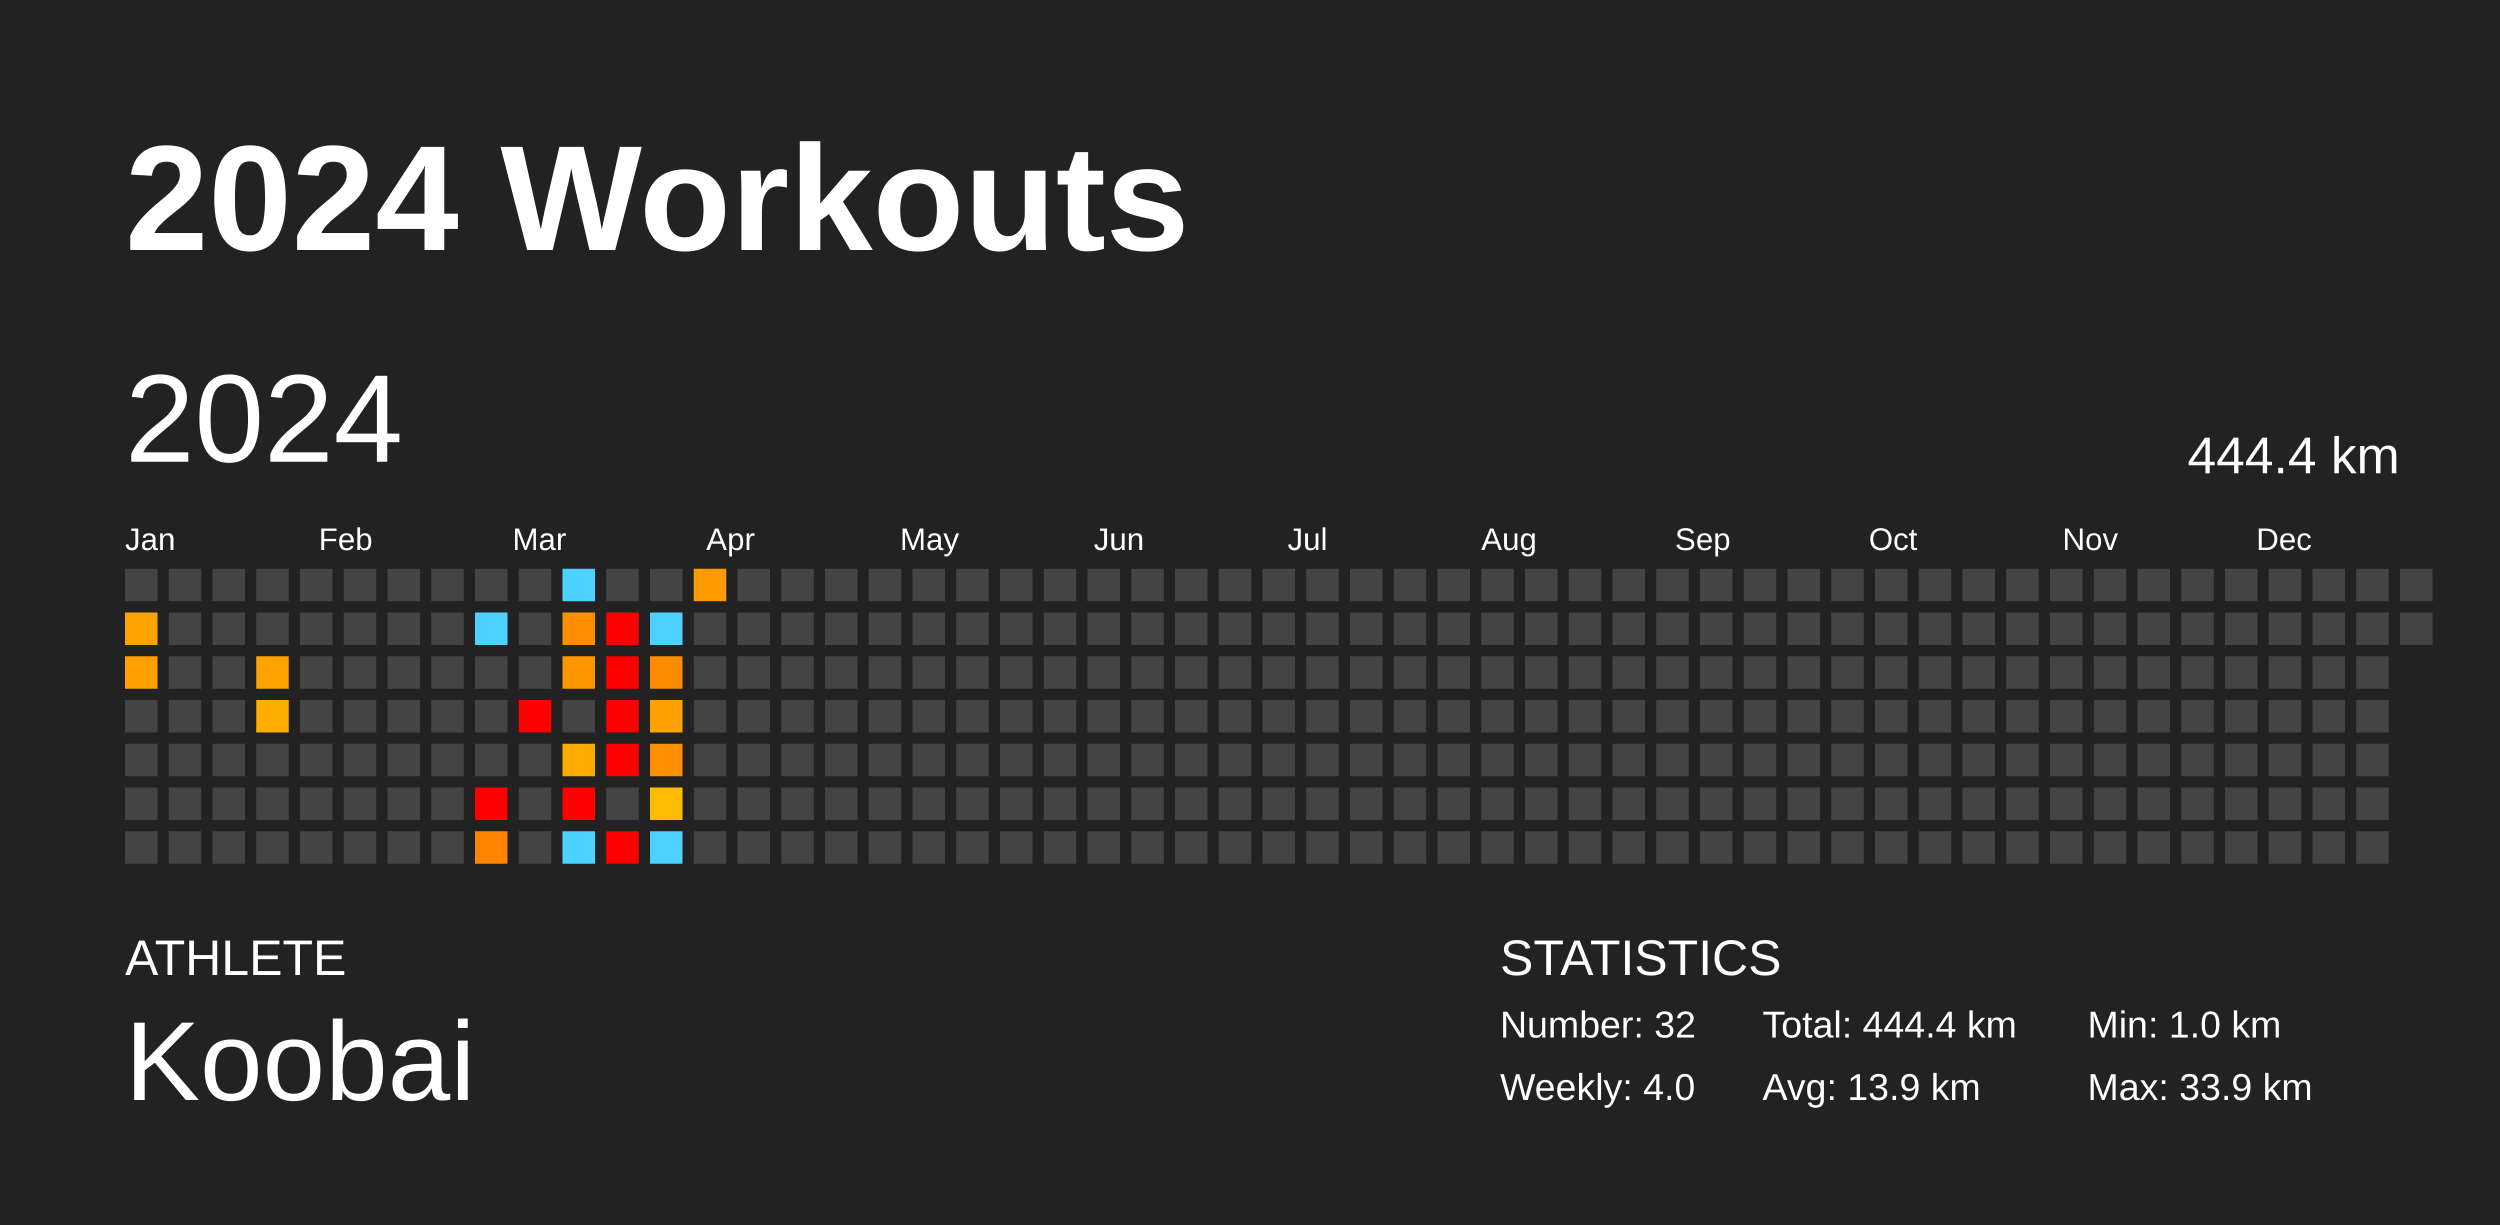
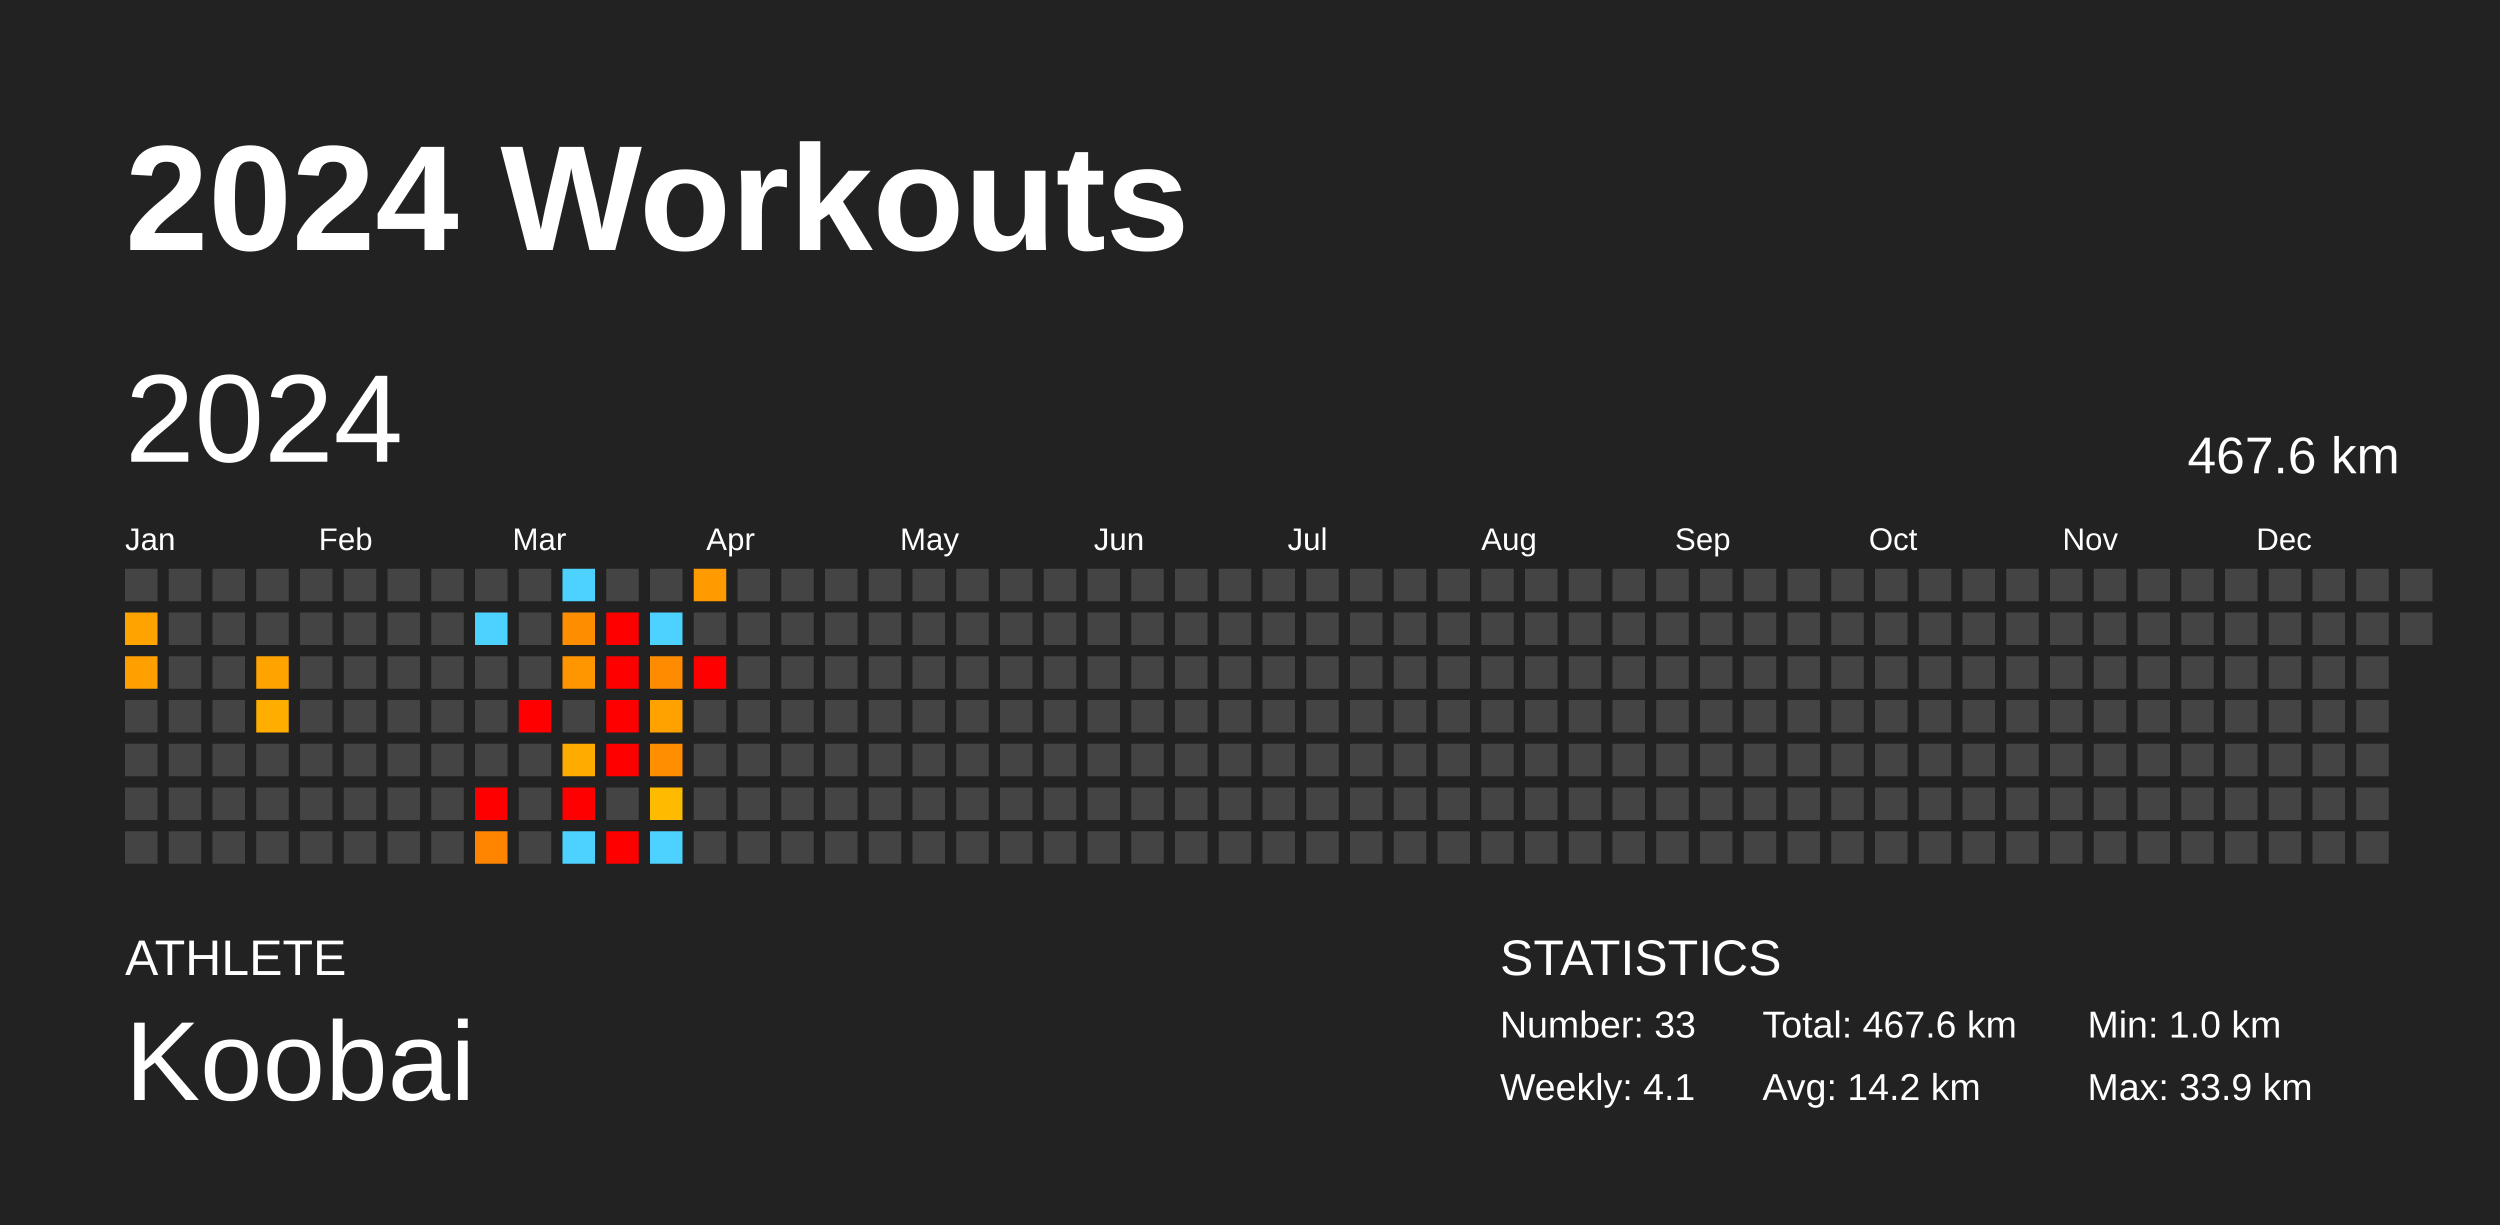
<svg xmlns="http://www.w3.org/2000/svg" baseProfile="full" height="98mm" version="1.1" viewBox="0,0,200,98" width="200mm">
  <defs />
  <rect fill="#222222" height="98" width="200" x="0" y="0" />
  <text fill="#FFFFFF" style="font-size:12px; font-family:Arial; font-weight:bold;" x="10" y="20">2024 Workouts</text>
  <text fill="#FFFFFF" style="font-size:4px; font-family:Arial" x="10" y="78">ATHLETE</text>
  <text fill="#FFFFFF" style="font-size:9px; font-family:Arial" x="10" y="88">Koobai</text>
  <text fill="#FFFFFF" style="font-size:4px; font-family:Arial" x="120" y="78">STATISTICS</text>
-   <text fill="#FFFFFF" style="font-size:3px; font-family:Arial" x="120" y="83">Number: 32</text>
-   <text fill="#FFFFFF" style="font-size:3px; font-family:Arial" x="120" y="88">Weekly: 4.0</text>
-   <text fill="#FFFFFF" style="font-size:3px; font-family:Arial" x="141" y="83">Total: 444.4 km</text>
-   <text fill="#FFFFFF" style="font-size:3px; font-family:Arial" x="141" y="88">Avg: 13.9 km</text>
+   <text fill="#FFFFFF" style="font-size:3px; font-family:Arial" x="120" y="83">Number: 33</text>
+   <text fill="#FFFFFF" style="font-size:3px; font-family:Arial" x="120" y="88">Weekly: 4.1</text>
+   <text fill="#FFFFFF" style="font-size:3px; font-family:Arial" x="141" y="83">Total: 467.6 km</text>
+   <text fill="#FFFFFF" style="font-size:3px; font-family:Arial" x="141" y="88">Avg: 14.2 km</text>
  <text fill="#FFFFFF" style="font-size:3px; font-family:Arial" x="167" y="83">Min: 1.0 km</text>
  <text fill="#FFFFFF" style="font-size:3px; font-family:Arial" x="167" y="88">Max: 33.9 km</text>
  <text dominant-baseline="hanging" fill="#FFFFFF" style="font-size:10.0px; font-family:Arial;" x="10" y="30">2024</text>
-   <text dominant-baseline="hanging" fill="#FFFFFF" style="font-size:4.125px; font-family:Arial;" x="175" y="35">444.4 km</text>
+   <text dominant-baseline="hanging" fill="#FFFFFF" style="font-size:4.125px; font-family:Arial;" x="175" y="35">467.6 km</text>
  <text fill="#FFFFFF" style="font-size:2.5px; font-family:Arial" x="10.0" y="44">Jan</text>
  <text fill="#FFFFFF" style="font-size:2.5px; font-family:Arial" x="25.5" y="44">Feb</text>
  <text fill="#FFFFFF" style="font-size:2.5px; font-family:Arial" x="41.0" y="44">Mar</text>
  <text fill="#FFFFFF" style="font-size:2.5px; font-family:Arial" x="56.5" y="44">Apr</text>
  <text fill="#FFFFFF" style="font-size:2.5px; font-family:Arial" x="72.0" y="44">May</text>
  <text fill="#FFFFFF" style="font-size:2.5px; font-family:Arial" x="87.5" y="44">Jun</text>
  <text fill="#FFFFFF" style="font-size:2.5px; font-family:Arial" x="103.0" y="44">Jul</text>
  <text fill="#FFFFFF" style="font-size:2.5px; font-family:Arial" x="118.5" y="44">Aug</text>
  <text fill="#FFFFFF" style="font-size:2.5px; font-family:Arial" x="134.0" y="44">Sep</text>
  <text fill="#FFFFFF" style="font-size:2.5px; font-family:Arial" x="149.5" y="44">Oct</text>
  <text fill="#FFFFFF" style="font-size:2.5px; font-family:Arial" x="165.0" y="44">Nov</text>
  <text fill="#FFFFFF" style="font-size:2.5px; font-family:Arial" x="180.5" y="44">Dec</text>
  <rect fill="#444444" height="2.6" width="2.6" x="10.0" y="45.5" />
  <rect fill="#ffa300" height="2.6" width="2.6" x="10.0" y="49.0" />
  <rect fill="#ff9f00" height="2.6" width="2.6" x="10.0" y="52.5" />
  <rect fill="#444444" height="2.6" width="2.6" x="10.0" y="56.0" />
  <rect fill="#444444" height="2.6" width="2.6" x="10.0" y="59.5" />
  <rect fill="#444444" height="2.6" width="2.6" x="10.0" y="63.0" />
  <rect fill="#444444" height="2.6" width="2.6" x="10.0" y="66.5" />
  <rect fill="#444444" height="2.6" width="2.6" x="13.5" y="45.5" />
  <rect fill="#444444" height="2.6" width="2.6" x="13.5" y="49.0" />
  <rect fill="#444444" height="2.6" width="2.6" x="13.5" y="52.5" />
  <rect fill="#444444" height="2.6" width="2.6" x="13.5" y="56.0" />
  <rect fill="#444444" height="2.6" width="2.6" x="13.5" y="59.5" />
  <rect fill="#444444" height="2.6" width="2.6" x="13.5" y="63.0" />
  <rect fill="#444444" height="2.6" width="2.6" x="13.5" y="66.5" />
  <rect fill="#444444" height="2.6" width="2.6" x="17.0" y="45.5" />
  <rect fill="#444444" height="2.6" width="2.6" x="17.0" y="49.0" />
  <rect fill="#444444" height="2.6" width="2.6" x="17.0" y="52.5" />
  <rect fill="#444444" height="2.6" width="2.6" x="17.0" y="56.0" />
  <rect fill="#444444" height="2.6" width="2.6" x="17.0" y="59.5" />
  <rect fill="#444444" height="2.6" width="2.6" x="17.0" y="63.0" />
  <rect fill="#444444" height="2.6" width="2.6" x="17.0" y="66.5" />
  <rect fill="#444444" height="2.6" width="2.6" x="20.5" y="45.5" />
  <rect fill="#444444" height="2.6" width="2.6" x="20.5" y="49.0" />
  <rect fill="#ffa300" height="2.6" width="2.6" x="20.5" y="52.5" />
  <rect fill="#ffae00" height="2.6" width="2.6" x="20.5" y="56.0" />
  <rect fill="#444444" height="2.6" width="2.6" x="20.5" y="59.5" />
  <rect fill="#444444" height="2.6" width="2.6" x="20.5" y="63.0" />
  <rect fill="#444444" height="2.6" width="2.6" x="20.5" y="66.5" />
  <rect fill="#444444" height="2.6" width="2.6" x="24.0" y="45.5" />
  <rect fill="#444444" height="2.6" width="2.6" x="24.0" y="49.0" />
  <rect fill="#444444" height="2.6" width="2.6" x="24.0" y="52.5" />
  <rect fill="#444444" height="2.6" width="2.6" x="24.0" y="56.0" />
  <rect fill="#444444" height="2.6" width="2.6" x="24.0" y="59.5" />
  <rect fill="#444444" height="2.6" width="2.6" x="24.0" y="63.0" />
  <rect fill="#444444" height="2.6" width="2.6" x="24.0" y="66.5" />
  <rect fill="#444444" height="2.6" width="2.6" x="27.5" y="45.5" />
  <rect fill="#444444" height="2.6" width="2.6" x="27.5" y="49.0" />
  <rect fill="#444444" height="2.6" width="2.6" x="27.5" y="52.5" />
  <rect fill="#444444" height="2.6" width="2.6" x="27.5" y="56.0" />
  <rect fill="#444444" height="2.6" width="2.6" x="27.5" y="59.5" />
  <rect fill="#444444" height="2.6" width="2.6" x="27.5" y="63.0" />
  <rect fill="#444444" height="2.6" width="2.6" x="27.5" y="66.5" />
  <rect fill="#444444" height="2.6" width="2.6" x="31.0" y="45.5" />
  <rect fill="#444444" height="2.6" width="2.6" x="31.0" y="49.0" />
  <rect fill="#444444" height="2.6" width="2.6" x="31.0" y="52.5" />
  <rect fill="#444444" height="2.6" width="2.6" x="31.0" y="56.0" />
  <rect fill="#444444" height="2.6" width="2.6" x="31.0" y="59.5" />
  <rect fill="#444444" height="2.6" width="2.6" x="31.0" y="63.0" />
  <rect fill="#444444" height="2.6" width="2.6" x="31.0" y="66.5" />
  <rect fill="#444444" height="2.6" width="2.6" x="34.5" y="45.5" />
  <rect fill="#444444" height="2.6" width="2.6" x="34.5" y="49.0" />
  <rect fill="#444444" height="2.6" width="2.6" x="34.5" y="52.5" />
  <rect fill="#444444" height="2.6" width="2.6" x="34.5" y="56.0" />
  <rect fill="#444444" height="2.6" width="2.6" x="34.5" y="59.5" />
  <rect fill="#444444" height="2.6" width="2.6" x="34.5" y="63.0" />
  <rect fill="#444444" height="2.6" width="2.6" x="34.5" y="66.5" />
  <rect fill="#444444" height="2.6" width="2.6" x="38.0" y="45.5" />
  <rect fill="#4dd2ff" height="2.6" width="2.6" x="38.0" y="49.0" />
  <rect fill="#444444" height="2.6" width="2.6" x="38.0" y="52.5" />
  <rect fill="#444444" height="2.6" width="2.6" x="38.0" y="56.0" />
  <rect fill="#444444" height="2.6" width="2.6" x="38.0" y="59.5" />
  <rect fill="red" height="2.6" width="2.6" x="38.0" y="63.0" />
  <rect fill="#ff8400" height="2.6" width="2.6" x="38.0" y="66.5" />
  <rect fill="#444444" height="2.6" width="2.6" x="41.5" y="45.5" />
  <rect fill="#444444" height="2.6" width="2.6" x="41.5" y="49.0" />
  <rect fill="#444444" height="2.6" width="2.6" x="41.5" y="52.5" />
  <rect fill="red" height="2.6" width="2.6" x="41.5" y="56.0" />
  <rect fill="#444444" height="2.6" width="2.6" x="41.5" y="59.5" />
  <rect fill="#444444" height="2.6" width="2.6" x="41.5" y="63.0" />
  <rect fill="#444444" height="2.6" width="2.6" x="41.5" y="66.5" />
  <rect fill="#4dd2ff" height="2.6" width="2.6" x="45.0" y="45.5" />
  <rect fill="#ff8d00" height="2.6" width="2.6" x="45.0" y="49.0" />
  <rect fill="#ff9600" height="2.6" width="2.6" x="45.0" y="52.5" />
  <rect fill="#444444" height="2.6" width="2.6" x="45.0" y="56.0" />
  <rect fill="#ffab00" height="2.6" width="2.6" x="45.0" y="59.5" />
  <rect fill="red" height="2.6" width="2.6" x="45.0" y="63.0" />
  <rect fill="#4dd2ff" height="2.6" width="2.6" x="45.0" y="66.5" />
  <rect fill="#444444" height="2.6" width="2.6" x="48.5" y="45.5" />
  <rect fill="red" height="2.6" width="2.6" x="48.5" y="49.0" />
  <rect fill="red" height="2.6" width="2.6" x="48.5" y="52.5" />
  <rect fill="red" height="2.6" width="2.6" x="48.5" y="56.0" />
  <rect fill="red" height="2.6" width="2.6" x="48.5" y="59.5" />
  <rect fill="#444444" height="2.6" width="2.6" x="48.5" y="63.0" />
  <rect fill="red" height="2.6" width="2.6" x="48.5" y="66.5" />
  <rect fill="#444444" height="2.6" width="2.6" x="52.0" y="45.5" />
  <rect fill="#4dd2ff" height="2.6" width="2.6" x="52.0" y="49.0" />
  <rect fill="#ff8c00" height="2.6" width="2.6" x="52.0" y="52.5" />
  <rect fill="#ffa200" height="2.6" width="2.6" x="52.0" y="56.0" />
  <rect fill="#ff8e00" height="2.6" width="2.6" x="52.0" y="59.5" />
  <rect fill="#ffbb00" height="2.6" width="2.6" x="52.0" y="63.0" />
  <rect fill="#4dd2ff" height="2.6" width="2.6" x="52.0" y="66.5" />
  <rect fill="#ff9b00" height="2.6" width="2.6" x="55.5" y="45.5" />
  <rect fill="#444444" height="2.6" width="2.6" x="55.5" y="49.0" />
-   <rect fill="#444444" height="2.6" width="2.6" x="55.5" y="52.5" />
+   <rect fill="red" height="2.6" width="2.6" x="55.5" y="52.5" />
  <rect fill="#444444" height="2.6" width="2.6" x="55.5" y="56.0" />
  <rect fill="#444444" height="2.6" width="2.6" x="55.5" y="59.5" />
  <rect fill="#444444" height="2.6" width="2.6" x="55.5" y="63.0" />
  <rect fill="#444444" height="2.6" width="2.6" x="55.5" y="66.5" />
  <rect fill="#444444" height="2.6" width="2.6" x="59.0" y="45.5" />
  <rect fill="#444444" height="2.6" width="2.6" x="59.0" y="49.0" />
  <rect fill="#444444" height="2.6" width="2.6" x="59.0" y="52.5" />
  <rect fill="#444444" height="2.6" width="2.6" x="59.0" y="56.0" />
  <rect fill="#444444" height="2.6" width="2.6" x="59.0" y="59.5" />
  <rect fill="#444444" height="2.6" width="2.6" x="59.0" y="63.0" />
  <rect fill="#444444" height="2.6" width="2.6" x="59.0" y="66.5" />
  <rect fill="#444444" height="2.6" width="2.6" x="62.5" y="45.5" />
  <rect fill="#444444" height="2.6" width="2.6" x="62.5" y="49.0" />
  <rect fill="#444444" height="2.6" width="2.6" x="62.5" y="52.5" />
  <rect fill="#444444" height="2.6" width="2.6" x="62.5" y="56.0" />
  <rect fill="#444444" height="2.6" width="2.6" x="62.5" y="59.5" />
  <rect fill="#444444" height="2.6" width="2.6" x="62.5" y="63.0" />
  <rect fill="#444444" height="2.6" width="2.6" x="62.5" y="66.5" />
  <rect fill="#444444" height="2.6" width="2.6" x="66.0" y="45.5" />
  <rect fill="#444444" height="2.6" width="2.6" x="66.0" y="49.0" />
  <rect fill="#444444" height="2.6" width="2.6" x="66.0" y="52.5" />
  <rect fill="#444444" height="2.6" width="2.6" x="66.0" y="56.0" />
  <rect fill="#444444" height="2.6" width="2.6" x="66.0" y="59.5" />
  <rect fill="#444444" height="2.6" width="2.6" x="66.0" y="63.0" />
  <rect fill="#444444" height="2.6" width="2.6" x="66.0" y="66.5" />
  <rect fill="#444444" height="2.6" width="2.6" x="69.5" y="45.5" />
  <rect fill="#444444" height="2.6" width="2.6" x="69.5" y="49.0" />
  <rect fill="#444444" height="2.6" width="2.6" x="69.5" y="52.5" />
  <rect fill="#444444" height="2.6" width="2.6" x="69.5" y="56.0" />
  <rect fill="#444444" height="2.6" width="2.6" x="69.5" y="59.5" />
  <rect fill="#444444" height="2.6" width="2.6" x="69.5" y="63.0" />
  <rect fill="#444444" height="2.6" width="2.6" x="69.5" y="66.5" />
  <rect fill="#444444" height="2.6" width="2.6" x="73.0" y="45.5" />
  <rect fill="#444444" height="2.6" width="2.6" x="73.0" y="49.0" />
  <rect fill="#444444" height="2.6" width="2.6" x="73.0" y="52.5" />
  <rect fill="#444444" height="2.6" width="2.6" x="73.0" y="56.0" />
  <rect fill="#444444" height="2.6" width="2.6" x="73.0" y="59.5" />
  <rect fill="#444444" height="2.6" width="2.6" x="73.0" y="63.0" />
  <rect fill="#444444" height="2.6" width="2.6" x="73.0" y="66.5" />
  <rect fill="#444444" height="2.6" width="2.6" x="76.5" y="45.5" />
  <rect fill="#444444" height="2.6" width="2.6" x="76.5" y="49.0" />
  <rect fill="#444444" height="2.6" width="2.6" x="76.5" y="52.5" />
  <rect fill="#444444" height="2.6" width="2.6" x="76.5" y="56.0" />
  <rect fill="#444444" height="2.6" width="2.6" x="76.5" y="59.5" />
  <rect fill="#444444" height="2.6" width="2.6" x="76.5" y="63.0" />
  <rect fill="#444444" height="2.6" width="2.6" x="76.5" y="66.5" />
  <rect fill="#444444" height="2.6" width="2.6" x="80.0" y="45.5" />
  <rect fill="#444444" height="2.6" width="2.6" x="80.0" y="49.0" />
  <rect fill="#444444" height="2.6" width="2.6" x="80.0" y="52.5" />
  <rect fill="#444444" height="2.6" width="2.6" x="80.0" y="56.0" />
  <rect fill="#444444" height="2.6" width="2.6" x="80.0" y="59.5" />
  <rect fill="#444444" height="2.6" width="2.6" x="80.0" y="63.0" />
  <rect fill="#444444" height="2.6" width="2.6" x="80.0" y="66.5" />
  <rect fill="#444444" height="2.6" width="2.6" x="83.5" y="45.5" />
  <rect fill="#444444" height="2.6" width="2.6" x="83.5" y="49.0" />
  <rect fill="#444444" height="2.6" width="2.6" x="83.5" y="52.5" />
  <rect fill="#444444" height="2.6" width="2.6" x="83.5" y="56.0" />
  <rect fill="#444444" height="2.6" width="2.6" x="83.5" y="59.5" />
  <rect fill="#444444" height="2.6" width="2.6" x="83.5" y="63.0" />
  <rect fill="#444444" height="2.6" width="2.6" x="83.5" y="66.5" />
  <rect fill="#444444" height="2.6" width="2.6" x="87.0" y="45.5" />
  <rect fill="#444444" height="2.6" width="2.6" x="87.0" y="49.0" />
  <rect fill="#444444" height="2.6" width="2.6" x="87.0" y="52.5" />
  <rect fill="#444444" height="2.6" width="2.6" x="87.0" y="56.0" />
  <rect fill="#444444" height="2.6" width="2.6" x="87.0" y="59.5" />
  <rect fill="#444444" height="2.6" width="2.6" x="87.0" y="63.0" />
  <rect fill="#444444" height="2.6" width="2.6" x="87.0" y="66.5" />
  <rect fill="#444444" height="2.6" width="2.6" x="90.5" y="45.5" />
  <rect fill="#444444" height="2.6" width="2.6" x="90.5" y="49.0" />
  <rect fill="#444444" height="2.6" width="2.6" x="90.5" y="52.5" />
  <rect fill="#444444" height="2.6" width="2.6" x="90.5" y="56.0" />
  <rect fill="#444444" height="2.6" width="2.6" x="90.5" y="59.5" />
  <rect fill="#444444" height="2.6" width="2.6" x="90.5" y="63.0" />
  <rect fill="#444444" height="2.6" width="2.6" x="90.5" y="66.5" />
  <rect fill="#444444" height="2.6" width="2.6" x="94.0" y="45.5" />
  <rect fill="#444444" height="2.6" width="2.6" x="94.0" y="49.0" />
  <rect fill="#444444" height="2.6" width="2.6" x="94.0" y="52.5" />
  <rect fill="#444444" height="2.6" width="2.6" x="94.0" y="56.0" />
  <rect fill="#444444" height="2.6" width="2.6" x="94.0" y="59.5" />
  <rect fill="#444444" height="2.6" width="2.6" x="94.0" y="63.0" />
  <rect fill="#444444" height="2.6" width="2.6" x="94.0" y="66.5" />
  <rect fill="#444444" height="2.6" width="2.6" x="97.5" y="45.5" />
  <rect fill="#444444" height="2.6" width="2.6" x="97.5" y="49.0" />
  <rect fill="#444444" height="2.6" width="2.6" x="97.5" y="52.5" />
  <rect fill="#444444" height="2.6" width="2.6" x="97.5" y="56.0" />
  <rect fill="#444444" height="2.6" width="2.6" x="97.5" y="59.5" />
  <rect fill="#444444" height="2.6" width="2.6" x="97.5" y="63.0" />
  <rect fill="#444444" height="2.6" width="2.6" x="97.5" y="66.5" />
  <rect fill="#444444" height="2.6" width="2.6" x="101.0" y="45.5" />
  <rect fill="#444444" height="2.6" width="2.6" x="101.0" y="49.0" />
  <rect fill="#444444" height="2.6" width="2.6" x="101.0" y="52.5" />
  <rect fill="#444444" height="2.6" width="2.6" x="101.0" y="56.0" />
  <rect fill="#444444" height="2.6" width="2.6" x="101.0" y="59.5" />
  <rect fill="#444444" height="2.6" width="2.6" x="101.0" y="63.0" />
  <rect fill="#444444" height="2.6" width="2.6" x="101.0" y="66.5" />
  <rect fill="#444444" height="2.6" width="2.6" x="104.5" y="45.5" />
  <rect fill="#444444" height="2.6" width="2.6" x="104.5" y="49.0" />
  <rect fill="#444444" height="2.6" width="2.6" x="104.5" y="52.5" />
  <rect fill="#444444" height="2.6" width="2.6" x="104.5" y="56.0" />
  <rect fill="#444444" height="2.6" width="2.6" x="104.5" y="59.5" />
  <rect fill="#444444" height="2.6" width="2.6" x="104.5" y="63.0" />
  <rect fill="#444444" height="2.6" width="2.6" x="104.5" y="66.5" />
  <rect fill="#444444" height="2.6" width="2.6" x="108.0" y="45.5" />
  <rect fill="#444444" height="2.6" width="2.6" x="108.0" y="49.0" />
  <rect fill="#444444" height="2.6" width="2.6" x="108.0" y="52.5" />
  <rect fill="#444444" height="2.6" width="2.6" x="108.0" y="56.0" />
  <rect fill="#444444" height="2.6" width="2.6" x="108.0" y="59.5" />
  <rect fill="#444444" height="2.6" width="2.6" x="108.0" y="63.0" />
  <rect fill="#444444" height="2.6" width="2.6" x="108.0" y="66.5" />
  <rect fill="#444444" height="2.6" width="2.6" x="111.5" y="45.5" />
  <rect fill="#444444" height="2.6" width="2.6" x="111.5" y="49.0" />
  <rect fill="#444444" height="2.6" width="2.6" x="111.5" y="52.5" />
  <rect fill="#444444" height="2.6" width="2.6" x="111.5" y="56.0" />
  <rect fill="#444444" height="2.6" width="2.6" x="111.5" y="59.5" />
  <rect fill="#444444" height="2.6" width="2.6" x="111.5" y="63.0" />
  <rect fill="#444444" height="2.6" width="2.6" x="111.5" y="66.5" />
  <rect fill="#444444" height="2.6" width="2.6" x="115.0" y="45.5" />
  <rect fill="#444444" height="2.6" width="2.6" x="115.0" y="49.0" />
  <rect fill="#444444" height="2.6" width="2.6" x="115.0" y="52.5" />
  <rect fill="#444444" height="2.6" width="2.6" x="115.0" y="56.0" />
  <rect fill="#444444" height="2.6" width="2.6" x="115.0" y="59.5" />
  <rect fill="#444444" height="2.6" width="2.6" x="115.0" y="63.0" />
  <rect fill="#444444" height="2.6" width="2.6" x="115.0" y="66.5" />
  <rect fill="#444444" height="2.6" width="2.6" x="118.5" y="45.5" />
  <rect fill="#444444" height="2.6" width="2.6" x="118.5" y="49.0" />
  <rect fill="#444444" height="2.6" width="2.6" x="118.5" y="52.5" />
  <rect fill="#444444" height="2.6" width="2.6" x="118.5" y="56.0" />
  <rect fill="#444444" height="2.6" width="2.6" x="118.5" y="59.5" />
  <rect fill="#444444" height="2.6" width="2.6" x="118.5" y="63.0" />
  <rect fill="#444444" height="2.6" width="2.6" x="118.5" y="66.5" />
  <rect fill="#444444" height="2.6" width="2.6" x="122.0" y="45.5" />
  <rect fill="#444444" height="2.6" width="2.6" x="122.0" y="49.0" />
  <rect fill="#444444" height="2.6" width="2.6" x="122.0" y="52.5" />
  <rect fill="#444444" height="2.6" width="2.6" x="122.0" y="56.0" />
  <rect fill="#444444" height="2.6" width="2.6" x="122.0" y="59.5" />
  <rect fill="#444444" height="2.6" width="2.6" x="122.0" y="63.0" />
  <rect fill="#444444" height="2.6" width="2.6" x="122.0" y="66.5" />
  <rect fill="#444444" height="2.6" width="2.6" x="125.5" y="45.5" />
  <rect fill="#444444" height="2.6" width="2.6" x="125.5" y="49.0" />
  <rect fill="#444444" height="2.6" width="2.6" x="125.5" y="52.5" />
  <rect fill="#444444" height="2.6" width="2.6" x="125.5" y="56.0" />
  <rect fill="#444444" height="2.6" width="2.6" x="125.5" y="59.5" />
  <rect fill="#444444" height="2.6" width="2.6" x="125.5" y="63.0" />
  <rect fill="#444444" height="2.6" width="2.6" x="125.5" y="66.5" />
  <rect fill="#444444" height="2.6" width="2.6" x="129.0" y="45.5" />
  <rect fill="#444444" height="2.6" width="2.6" x="129.0" y="49.0" />
  <rect fill="#444444" height="2.6" width="2.6" x="129.0" y="52.5" />
  <rect fill="#444444" height="2.6" width="2.6" x="129.0" y="56.0" />
  <rect fill="#444444" height="2.6" width="2.6" x="129.0" y="59.5" />
  <rect fill="#444444" height="2.6" width="2.6" x="129.0" y="63.0" />
  <rect fill="#444444" height="2.6" width="2.6" x="129.0" y="66.5" />
  <rect fill="#444444" height="2.6" width="2.6" x="132.5" y="45.5" />
  <rect fill="#444444" height="2.6" width="2.6" x="132.5" y="49.0" />
  <rect fill="#444444" height="2.6" width="2.6" x="132.5" y="52.5" />
  <rect fill="#444444" height="2.6" width="2.6" x="132.5" y="56.0" />
  <rect fill="#444444" height="2.6" width="2.6" x="132.5" y="59.5" />
  <rect fill="#444444" height="2.6" width="2.6" x="132.5" y="63.0" />
  <rect fill="#444444" height="2.6" width="2.6" x="132.5" y="66.5" />
  <rect fill="#444444" height="2.6" width="2.6" x="136.0" y="45.5" />
  <rect fill="#444444" height="2.6" width="2.6" x="136.0" y="49.0" />
  <rect fill="#444444" height="2.6" width="2.6" x="136.0" y="52.5" />
  <rect fill="#444444" height="2.6" width="2.6" x="136.0" y="56.0" />
  <rect fill="#444444" height="2.6" width="2.6" x="136.0" y="59.5" />
  <rect fill="#444444" height="2.6" width="2.6" x="136.0" y="63.0" />
  <rect fill="#444444" height="2.6" width="2.6" x="136.0" y="66.5" />
  <rect fill="#444444" height="2.6" width="2.6" x="139.5" y="45.5" />
  <rect fill="#444444" height="2.6" width="2.6" x="139.5" y="49.0" />
  <rect fill="#444444" height="2.6" width="2.6" x="139.5" y="52.5" />
  <rect fill="#444444" height="2.6" width="2.6" x="139.5" y="56.0" />
  <rect fill="#444444" height="2.6" width="2.6" x="139.5" y="59.5" />
  <rect fill="#444444" height="2.6" width="2.6" x="139.5" y="63.0" />
  <rect fill="#444444" height="2.6" width="2.6" x="139.5" y="66.5" />
  <rect fill="#444444" height="2.6" width="2.6" x="143.0" y="45.5" />
  <rect fill="#444444" height="2.6" width="2.6" x="143.0" y="49.0" />
  <rect fill="#444444" height="2.6" width="2.6" x="143.0" y="52.5" />
  <rect fill="#444444" height="2.6" width="2.6" x="143.0" y="56.0" />
  <rect fill="#444444" height="2.6" width="2.6" x="143.0" y="59.5" />
  <rect fill="#444444" height="2.6" width="2.6" x="143.0" y="63.0" />
  <rect fill="#444444" height="2.6" width="2.6" x="143.0" y="66.5" />
  <rect fill="#444444" height="2.6" width="2.6" x="146.5" y="45.5" />
  <rect fill="#444444" height="2.6" width="2.6" x="146.5" y="49.0" />
  <rect fill="#444444" height="2.6" width="2.6" x="146.5" y="52.5" />
  <rect fill="#444444" height="2.6" width="2.6" x="146.5" y="56.0" />
  <rect fill="#444444" height="2.6" width="2.6" x="146.5" y="59.5" />
  <rect fill="#444444" height="2.6" width="2.6" x="146.5" y="63.0" />
  <rect fill="#444444" height="2.6" width="2.6" x="146.5" y="66.5" />
  <rect fill="#444444" height="2.6" width="2.6" x="150.0" y="45.5" />
  <rect fill="#444444" height="2.6" width="2.6" x="150.0" y="49.0" />
  <rect fill="#444444" height="2.6" width="2.6" x="150.0" y="52.5" />
  <rect fill="#444444" height="2.6" width="2.6" x="150.0" y="56.0" />
  <rect fill="#444444" height="2.6" width="2.6" x="150.0" y="59.5" />
  <rect fill="#444444" height="2.6" width="2.6" x="150.0" y="63.0" />
  <rect fill="#444444" height="2.6" width="2.6" x="150.0" y="66.5" />
  <rect fill="#444444" height="2.6" width="2.6" x="153.5" y="45.5" />
  <rect fill="#444444" height="2.6" width="2.6" x="153.5" y="49.0" />
  <rect fill="#444444" height="2.6" width="2.6" x="153.5" y="52.5" />
  <rect fill="#444444" height="2.6" width="2.6" x="153.5" y="56.0" />
  <rect fill="#444444" height="2.6" width="2.6" x="153.5" y="59.5" />
  <rect fill="#444444" height="2.6" width="2.6" x="153.5" y="63.0" />
  <rect fill="#444444" height="2.6" width="2.6" x="153.5" y="66.5" />
  <rect fill="#444444" height="2.6" width="2.6" x="157.0" y="45.5" />
  <rect fill="#444444" height="2.6" width="2.6" x="157.0" y="49.0" />
  <rect fill="#444444" height="2.6" width="2.6" x="157.0" y="52.5" />
  <rect fill="#444444" height="2.6" width="2.6" x="157.0" y="56.0" />
  <rect fill="#444444" height="2.6" width="2.6" x="157.0" y="59.5" />
  <rect fill="#444444" height="2.6" width="2.6" x="157.0" y="63.0" />
  <rect fill="#444444" height="2.6" width="2.6" x="157.0" y="66.5" />
  <rect fill="#444444" height="2.6" width="2.6" x="160.5" y="45.5" />
  <rect fill="#444444" height="2.6" width="2.6" x="160.5" y="49.0" />
  <rect fill="#444444" height="2.6" width="2.6" x="160.5" y="52.5" />
  <rect fill="#444444" height="2.6" width="2.6" x="160.5" y="56.0" />
  <rect fill="#444444" height="2.6" width="2.6" x="160.5" y="59.5" />
  <rect fill="#444444" height="2.6" width="2.6" x="160.5" y="63.0" />
  <rect fill="#444444" height="2.6" width="2.6" x="160.5" y="66.5" />
  <rect fill="#444444" height="2.6" width="2.6" x="164.0" y="45.5" />
  <rect fill="#444444" height="2.6" width="2.6" x="164.0" y="49.0" />
  <rect fill="#444444" height="2.6" width="2.6" x="164.0" y="52.5" />
  <rect fill="#444444" height="2.6" width="2.6" x="164.0" y="56.0" />
  <rect fill="#444444" height="2.6" width="2.6" x="164.0" y="59.5" />
  <rect fill="#444444" height="2.6" width="2.6" x="164.0" y="63.0" />
  <rect fill="#444444" height="2.6" width="2.6" x="164.0" y="66.5" />
  <rect fill="#444444" height="2.6" width="2.6" x="167.5" y="45.5" />
  <rect fill="#444444" height="2.6" width="2.6" x="167.5" y="49.0" />
  <rect fill="#444444" height="2.6" width="2.6" x="167.5" y="52.5" />
  <rect fill="#444444" height="2.6" width="2.6" x="167.5" y="56.0" />
  <rect fill="#444444" height="2.6" width="2.6" x="167.5" y="59.5" />
  <rect fill="#444444" height="2.6" width="2.6" x="167.5" y="63.0" />
  <rect fill="#444444" height="2.6" width="2.6" x="167.5" y="66.5" />
  <rect fill="#444444" height="2.6" width="2.6" x="171.0" y="45.5" />
  <rect fill="#444444" height="2.6" width="2.6" x="171.0" y="49.0" />
  <rect fill="#444444" height="2.6" width="2.6" x="171.0" y="52.5" />
  <rect fill="#444444" height="2.6" width="2.6" x="171.0" y="56.0" />
  <rect fill="#444444" height="2.6" width="2.6" x="171.0" y="59.5" />
  <rect fill="#444444" height="2.6" width="2.6" x="171.0" y="63.0" />
  <rect fill="#444444" height="2.6" width="2.6" x="171.0" y="66.5" />
  <rect fill="#444444" height="2.6" width="2.6" x="174.5" y="45.5" />
  <rect fill="#444444" height="2.6" width="2.6" x="174.5" y="49.0" />
  <rect fill="#444444" height="2.6" width="2.6" x="174.5" y="52.5" />
  <rect fill="#444444" height="2.6" width="2.6" x="174.5" y="56.0" />
  <rect fill="#444444" height="2.6" width="2.6" x="174.5" y="59.5" />
  <rect fill="#444444" height="2.6" width="2.6" x="174.5" y="63.0" />
  <rect fill="#444444" height="2.6" width="2.6" x="174.5" y="66.5" />
  <rect fill="#444444" height="2.6" width="2.6" x="178.0" y="45.5" />
  <rect fill="#444444" height="2.6" width="2.6" x="178.0" y="49.0" />
  <rect fill="#444444" height="2.6" width="2.6" x="178.0" y="52.5" />
  <rect fill="#444444" height="2.6" width="2.6" x="178.0" y="56.0" />
  <rect fill="#444444" height="2.6" width="2.6" x="178.0" y="59.5" />
  <rect fill="#444444" height="2.6" width="2.6" x="178.0" y="63.0" />
  <rect fill="#444444" height="2.6" width="2.6" x="178.0" y="66.5" />
  <rect fill="#444444" height="2.6" width="2.6" x="181.5" y="45.5" />
  <rect fill="#444444" height="2.6" width="2.6" x="181.5" y="49.0" />
  <rect fill="#444444" height="2.6" width="2.6" x="181.5" y="52.5" />
  <rect fill="#444444" height="2.6" width="2.6" x="181.5" y="56.0" />
  <rect fill="#444444" height="2.6" width="2.6" x="181.5" y="59.5" />
  <rect fill="#444444" height="2.6" width="2.6" x="181.5" y="63.0" />
  <rect fill="#444444" height="2.6" width="2.6" x="181.5" y="66.5" />
  <rect fill="#444444" height="2.6" width="2.6" x="185.0" y="45.5" />
  <rect fill="#444444" height="2.6" width="2.6" x="185.0" y="49.0" />
  <rect fill="#444444" height="2.6" width="2.6" x="185.0" y="52.5" />
  <rect fill="#444444" height="2.6" width="2.6" x="185.0" y="56.0" />
  <rect fill="#444444" height="2.6" width="2.6" x="185.0" y="59.5" />
  <rect fill="#444444" height="2.6" width="2.6" x="185.0" y="63.0" />
  <rect fill="#444444" height="2.6" width="2.6" x="185.0" y="66.5" />
  <rect fill="#444444" height="2.6" width="2.6" x="188.5" y="45.5" />
  <rect fill="#444444" height="2.6" width="2.6" x="188.5" y="49.0" />
  <rect fill="#444444" height="2.6" width="2.6" x="188.5" y="52.5" />
  <rect fill="#444444" height="2.6" width="2.6" x="188.5" y="56.0" />
  <rect fill="#444444" height="2.6" width="2.6" x="188.5" y="59.5" />
  <rect fill="#444444" height="2.6" width="2.6" x="188.5" y="63.0" />
  <rect fill="#444444" height="2.6" width="2.6" x="188.5" y="66.5" />
  <rect fill="#444444" height="2.6" width="2.6" x="192.0" y="45.5" />
  <rect fill="#444444" height="2.6" width="2.6" x="192.0" y="49.0" />
</svg>
